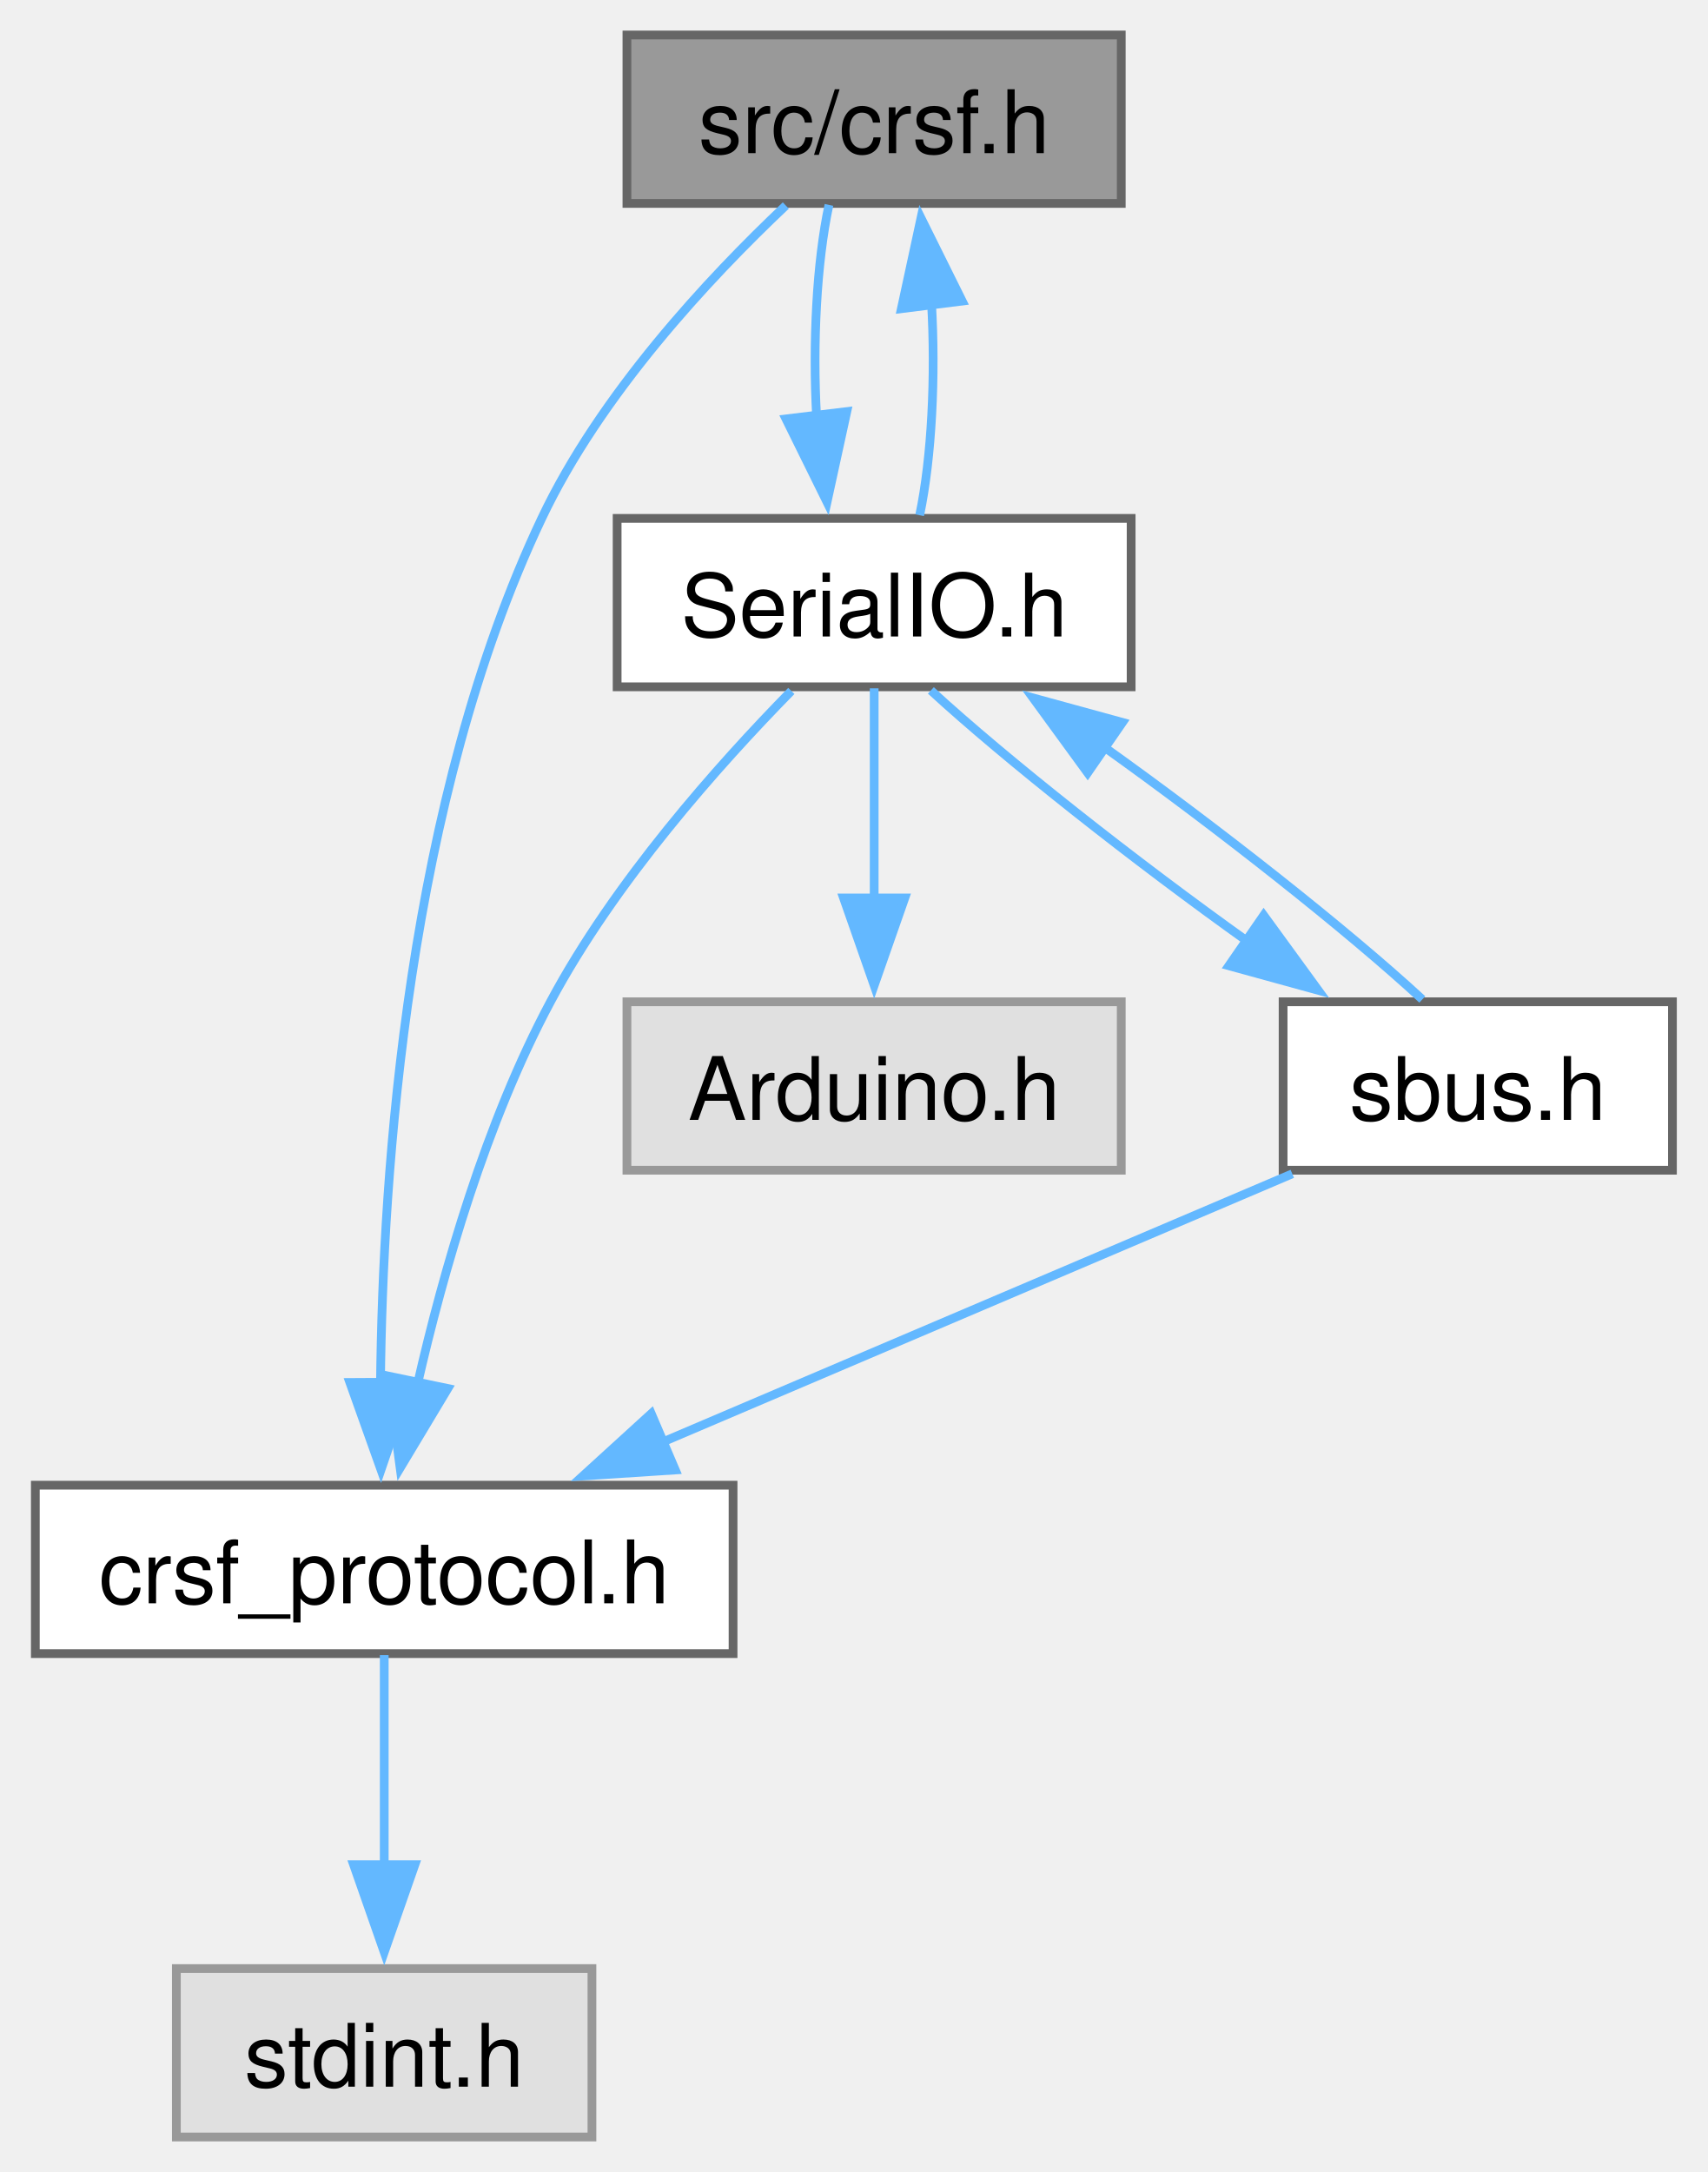
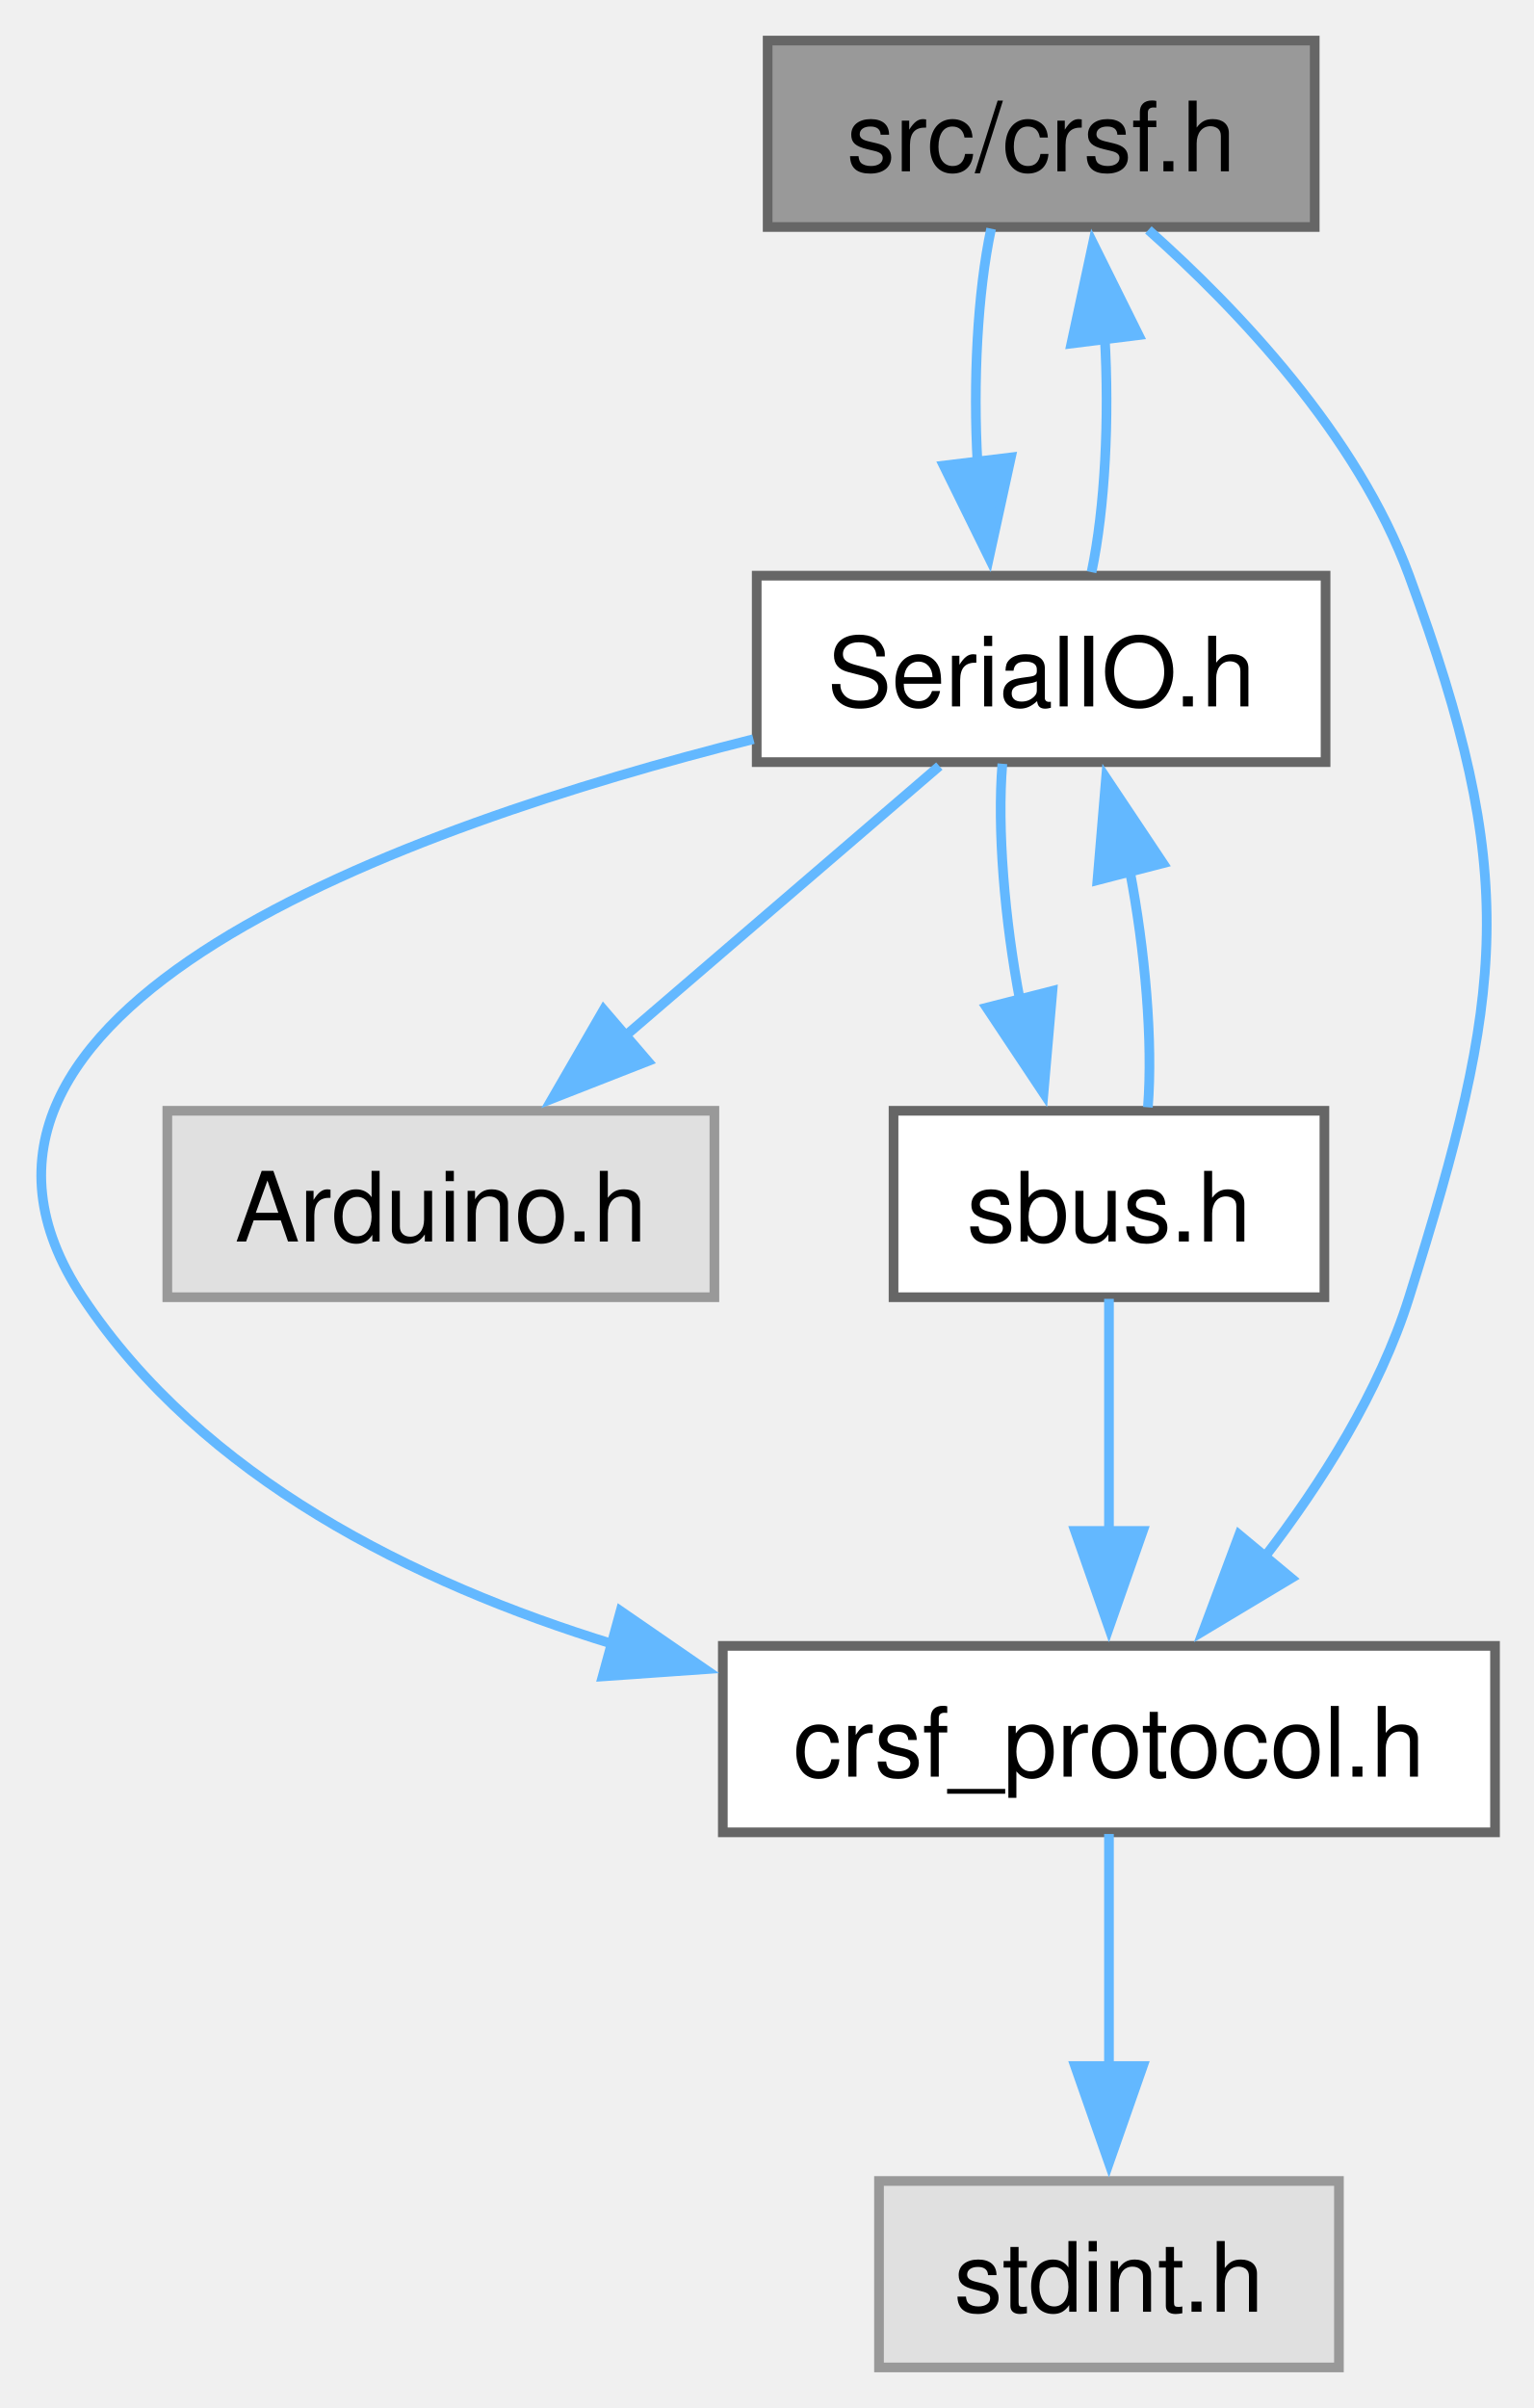
- <svg xmlns="http://www.w3.org/2000/svg" xmlns:xlink="http://www.w3.org/1999/xlink" width="195pt" height="248pt" viewBox="0.00 0.00 195.12 248.25">
+ <svg xmlns="http://www.w3.org/2000/svg" xmlns:xlink="http://www.w3.org/1999/xlink" width="158pt" height="248pt" viewBox="0.00 0.00 158.40 248.25">
  <g id="graph0" class="graph" transform="scale(1 1) rotate(0) translate(4 244.25)">
    <g id="Node000001" class="node">
      <g id="a_Node000001">
        <a xlink:title="Header file for the CRSF protocol implementation.">
-           <polygon fill="#999999" stroke="#666666" points="124.12,-240.25 67.62,-240.25 67.62,-221 124.12,-221 124.12,-240.25" />
-           <text text-anchor="middle" x="95.88" y="-226.75" font-family="Helvetica,sans-Serif" font-size="10.00">src/crsf.h</text>
+           <polygon fill="#999999" stroke="#666666" points="131.78,-240.25 75.28,-240.25 75.28,-221 131.78,-221 131.78,-240.25" />
+           <text text-anchor="middle" x="103.53" y="-226.75" font-family="Helvetica,sans-Serif" font-size="10.00">src/crsf.h</text>
        </a>
      </g>
    </g>
    <g id="Node000002" class="node">
      <g id="a_Node000002">
-         <a xlink:href="crsf__protocol_8h.html" target="_top" xlink:title="Header file for the CRSF protocol implementation.">
-           <polygon fill="white" stroke="#666666" points="79.75,-74.5 0,-74.5 0,-55.25 79.75,-55.25 79.75,-74.5" />
-           <text text-anchor="middle" x="39.88" y="-61" font-family="Helvetica,sans-Serif" font-size="10.00">crsf_protocol.h</text>
+         <a xlink:href="SerialIO_8h.html" target="_top" xlink:title="Header file for serial input/output (IO) functionality.">
+           <polygon fill="white" stroke="#666666" points="132.9,-185 74.15,-185 74.15,-165.75 132.9,-165.75 132.9,-185" />
+           <text text-anchor="middle" x="103.53" y="-171.5" font-family="Helvetica,sans-Serif" font-size="10.00">SerialIO.h</text>
        </a>
      </g>
    </g>
    <g id="edge1_Node000001_Node000002" class="edge">
      <g id="a_edge1_Node000001_Node000002">
        <a xlink:title=" ">
-           <path fill="none" stroke="#63b8ff" d="M85.78,-220.76C76.97,-212.44 64.58,-199.16 57.88,-185 42.62,-152.79 39.7,-110.69 39.45,-86.13" />
-           <polygon fill="#63b8ff" stroke="#63b8ff" points="42.95,-86.28 39.51,-76.26 35.95,-86.24 42.95,-86.28" />
-         </a>
-       </g>
-     </g>
-     <g id="Node000004" class="node">
-       <g id="a_Node000004">
-         <a xlink:href="SerialIO_8h.html" target="_top" xlink:title="Header file for serial input/output (IO) functionality.">
-           <polygon fill="white" stroke="#666666" points="125.25,-185 66.5,-185 66.5,-165.75 125.25,-165.75 125.25,-185" />
-           <text text-anchor="middle" x="95.88" y="-171.5" font-family="Helvetica,sans-Serif" font-size="10.00">SerialIO.h</text>
-         </a>
-       </g>
-     </g>
-     <g id="edge3_Node000001_Node000004" class="edge">
-       <g id="a_edge3_Node000001_Node000004">
-         <a xlink:title=" ">
-           <path fill="none" stroke="#63b8ff" d="M90.71,-220.83C89.3,-214.24 88.83,-204.96 89.3,-196.57" />
-           <polygon fill="#63b8ff" stroke="#63b8ff" points="92.75,-197.21 90.49,-186.86 85.8,-196.37 92.75,-197.21" />
+           <path fill="none" stroke="#63b8ff" d="M98.36,-220.83C96.95,-214.24 96.48,-204.96 96.96,-196.57" />
+           <polygon fill="#63b8ff" stroke="#63b8ff" points="100.4,-197.21 98.14,-186.86 93.46,-196.37 100.4,-197.21" />
        </a>
      </g>
    </g>
    <g id="Node000003" class="node">
      <g id="a_Node000003">
+         <a xlink:href="crsf__protocol_8h.html" target="_top" xlink:title="Header file for the CRSF protocol implementation.">
+           <polygon fill="white" stroke="#666666" points="150.4,-74.5 70.65,-74.5 70.65,-55.25 150.4,-55.25 150.4,-74.5" />
+           <text text-anchor="middle" x="110.53" y="-61" font-family="Helvetica,sans-Serif" font-size="10.00">crsf_protocol.h</text>
+         </a>
+       </g>
+     </g>
+     <g id="edge9_Node000001_Node000003" class="edge">
+       <g id="a_edge9_Node000001_Node000003">
        <a xlink:title=" ">
-           <polygon fill="#e0e0e0" stroke="#999999" points="63.62,-19.25 16.12,-19.25 16.12,0 63.62,0 63.62,-19.25" />
-           <text text-anchor="middle" x="39.88" y="-5.75" font-family="Helvetica,sans-Serif" font-size="10.00">stdint.h</text>
+           <path fill="none" stroke="#63b8ff" d="M114.6,-220.7C123.79,-212.53 136.19,-199.52 141.53,-185 152.97,-153.93 151.43,-142.1 141.53,-110.5 138.47,-100.75 132.46,-91.27 126.53,-83.57" />
+           <polygon fill="#63b8ff" stroke="#63b8ff" points="129.36,-81.49 120.27,-76.04 123.98,-85.97 129.36,-81.49" />
+         </a>
+       </g>
+     </g>
+     <g id="edge5_Node000002_Node000001" class="edge">
+       <g id="a_edge5_Node000002_Node000001">
+         <a xlink:title=" ">
+           <path fill="none" stroke="#63b8ff" d="M108.73,-185.36C110.13,-192 110.58,-201.3 110.09,-209.67" />
+           <polygon fill="#63b8ff" stroke="#63b8ff" points="106.65,-208.97 108.88,-219.33 113.59,-209.84 106.65,-208.97" />
        </a>
      </g>
    </g>
    <g id="edge2_Node000002_Node000003" class="edge">
      <g id="a_edge2_Node000002_Node000003">
        <a xlink:title=" ">
-           <path fill="none" stroke="#63b8ff" d="M39.88,-55.08C39.88,-48.57 39.88,-39.42 39.88,-31.12" />
-           <polygon fill="#63b8ff" stroke="#63b8ff" points="43.38,-31.12 39.88,-21.12 36.38,-31.12 43.38,-31.12" />
-         </a>
-       </g>
-     </g>
-     <g id="edge9_Node000004_Node000001" class="edge">
-       <g id="a_edge9_Node000004_Node000001">
-         <a xlink:title=" ">
-           <path fill="none" stroke="#63b8ff" d="M101.08,-185.36C102.47,-192 102.92,-201.3 102.43,-209.67" />
-           <polygon fill="#63b8ff" stroke="#63b8ff" points="98.99,-208.97 101.23,-219.33 105.94,-209.84 98.99,-208.97" />
-         </a>
-       </g>
-     </g>
-     <g id="edge4_Node000004_Node000002" class="edge">
-       <g id="a_edge4_Node000004_Node000002">
-         <a xlink:title=" ">
-           <path fill="none" stroke="#63b8ff" d="M86.41,-165.28C78.08,-156.79 66.18,-143.42 58.88,-129.75 51.52,-115.99 46.64,-98.99 43.67,-85.99" />
-           <polygon fill="#63b8ff" stroke="#63b8ff" points="47.15,-85.55 41.7,-76.47 40.3,-86.98 47.15,-85.55" />
+           <path fill="none" stroke="#63b8ff" d="M73.81,-168.12C37.96,-159.11 -15.22,-140.23 4.53,-110.5 16.89,-91.89 38.69,-81.02 59.32,-74.68" />
+           <polygon fill="#63b8ff" stroke="#63b8ff" points="60.09,-78.1 68.81,-72.09 58.24,-71.35 60.09,-78.1" />
        </a>
      </g>
    </g>
    <g id="Node000005" class="node">
      <g id="a_Node000005">
        <a xlink:title=" ">
-           <polygon fill="#e0e0e0" stroke="#999999" points="124.12,-129.75 67.62,-129.75 67.62,-110.5 124.12,-110.5 124.12,-129.75" />
-           <text text-anchor="middle" x="95.88" y="-116.25" font-family="Helvetica,sans-Serif" font-size="10.00">Arduino.h</text>
+           <polygon fill="#e0e0e0" stroke="#999999" points="69.78,-129.75 13.28,-129.75 13.28,-110.5 69.78,-110.5 69.78,-129.75" />
+           <text text-anchor="middle" x="41.53" y="-116.25" font-family="Helvetica,sans-Serif" font-size="10.00">Arduino.h</text>
        </a>
      </g>
    </g>
-     <g id="edge5_Node000004_Node000005" class="edge">
-       <g id="a_edge5_Node000004_Node000005">
+     <g id="edge4_Node000002_Node000005" class="edge">
+       <g id="a_edge4_Node000002_Node000005">
        <a xlink:title=" ">
-           <path fill="none" stroke="#63b8ff" d="M95.88,-165.58C95.88,-159.07 95.88,-149.92 95.88,-141.62" />
-           <polygon fill="#63b8ff" stroke="#63b8ff" points="99.38,-141.62 95.88,-131.62 92.38,-141.62 99.38,-141.62" />
+           <path fill="none" stroke="#63b8ff" d="M93.01,-165.34C84.14,-157.72 71.22,-146.62 60.54,-137.45" />
+           <polygon fill="#63b8ff" stroke="#63b8ff" points="62.9,-134.87 53.04,-131.01 58.34,-140.18 62.9,-134.87" />
        </a>
      </g>
    </g>
    <g id="Node000006" class="node">
      <g id="a_Node000006">
        <a xlink:href="sbus_8h.html" target="_top" xlink:title="Header file for the SBUS protocol implementation.">
-           <polygon fill="white" stroke="#666666" points="187.12,-129.75 142.62,-129.75 142.62,-110.5 187.12,-110.5 187.12,-129.75" />
-           <text text-anchor="middle" x="164.88" y="-116.25" font-family="Helvetica,sans-Serif" font-size="10.00">sbus.h</text>
+           <polygon fill="white" stroke="#666666" points="132.78,-129.75 88.28,-129.75 88.28,-110.5 132.78,-110.5 132.78,-129.75" />
+           <text text-anchor="middle" x="110.53" y="-116.25" font-family="Helvetica,sans-Serif" font-size="10.00">sbus.h</text>
        </a>
      </g>
    </g>
-     <g id="edge6_Node000004_Node000006" class="edge">
-       <g id="a_edge6_Node000004_Node000006">
+     <g id="edge6_Node000002_Node000006" class="edge">
+       <g id="a_edge6_Node000002_Node000006">
        <a xlink:title=" ">
-           <path fill="none" stroke="#63b8ff" d="M102.36,-165.34C110.93,-157.46 125.64,-145.86 138.74,-136.52" />
-           <polygon fill="#63b8ff" stroke="#63b8ff" points="140.4,-139.63 146.64,-131.06 136.42,-133.87 140.4,-139.63" />
+           <path fill="none" stroke="#63b8ff" d="M99.52,-165.58C98.97,-158.92 99.74,-149.49 101.36,-141.03" />
+           <polygon fill="#63b8ff" stroke="#63b8ff" points="104.69,-142.13 103.77,-131.58 97.9,-140.4 104.69,-142.13" />
+         </a>
+       </g>
+     </g>
+     <g id="Node000004" class="node">
+       <g id="a_Node000004">
+         <a xlink:title=" ">
+           <polygon fill="#e0e0e0" stroke="#999999" points="134.28,-19.25 86.78,-19.25 86.78,0 134.28,0 134.28,-19.25" />
+           <text text-anchor="middle" x="110.53" y="-5.75" font-family="Helvetica,sans-Serif" font-size="10.00">stdint.h</text>
+         </a>
+       </g>
+     </g>
+     <g id="edge3_Node000003_Node000004" class="edge">
+       <g id="a_edge3_Node000003_Node000004">
+         <a xlink:title=" ">
+           <path fill="none" stroke="#63b8ff" d="M110.53,-55.08C110.53,-48.57 110.53,-39.42 110.53,-31.12" />
+           <polygon fill="#63b8ff" stroke="#63b8ff" points="114.03,-31.12 110.53,-21.12 107.03,-31.12 114.03,-31.12" />
        </a>
      </g>
    </g>
    <g id="edge7_Node000006_Node000002" class="edge">
      <g id="a_edge7_Node000006_Node000002">
        <a xlink:title=" ">
-           <path fill="none" stroke="#63b8ff" d="M143.67,-110.09C123.92,-101.68 94.2,-89.02 71.62,-79.4" />
-           <polygon fill="#63b8ff" stroke="#63b8ff" points="73.15,-76.24 62.58,-75.55 70.4,-82.68 73.15,-76.24" />
+           <path fill="none" stroke="#63b8ff" d="M114.55,-130.11C115.08,-136.83 114.28,-146.27 112.65,-154.71" />
+           <polygon fill="#63b8ff" stroke="#63b8ff" points="109.34,-153.56 110.23,-164.12 116.11,-155.31 109.34,-153.56" />
        </a>
      </g>
    </g>
-     <g id="edge8_Node000006_Node000004" class="edge">
-       <g id="a_edge8_Node000006_Node000004">
+     <g id="edge8_Node000006_Node000003" class="edge">
+       <g id="a_edge8_Node000006_Node000003">
        <a xlink:title=" ">
-           <path fill="none" stroke="#63b8ff" d="M158.53,-130.02C149.98,-137.91 135.17,-149.59 121.99,-158.99" />
-           <polygon fill="#63b8ff" stroke="#63b8ff" points="120.28,-155.92 114.04,-164.48 124.26,-161.68 120.28,-155.92" />
+           <path fill="none" stroke="#63b8ff" d="M110.53,-110.33C110.53,-103.82 110.53,-94.67 110.53,-86.37" />
+           <polygon fill="#63b8ff" stroke="#63b8ff" points="114.03,-86.37 110.53,-76.37 107.03,-86.37 114.03,-86.37" />
        </a>
      </g>
    </g>
  </g>
</svg>
